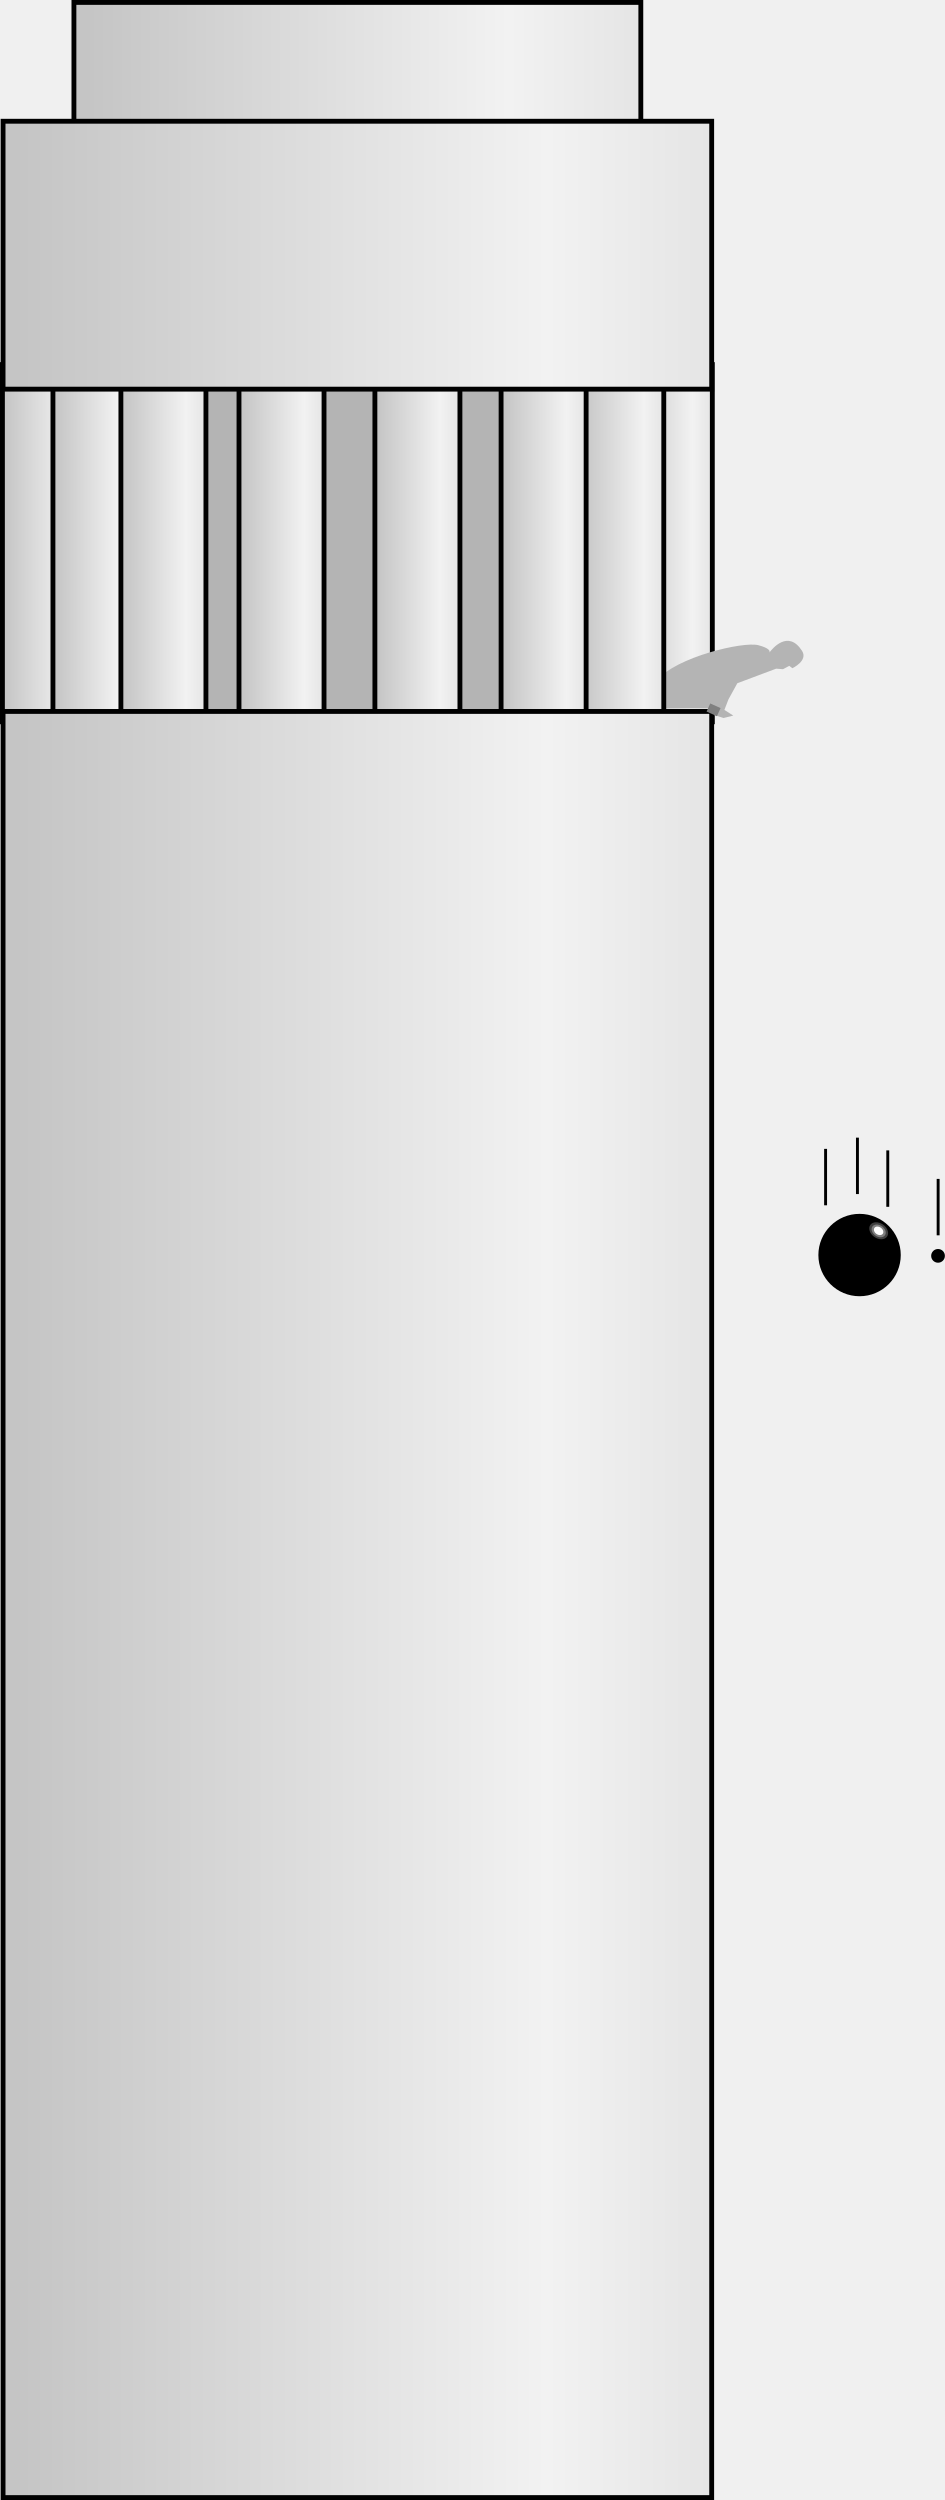
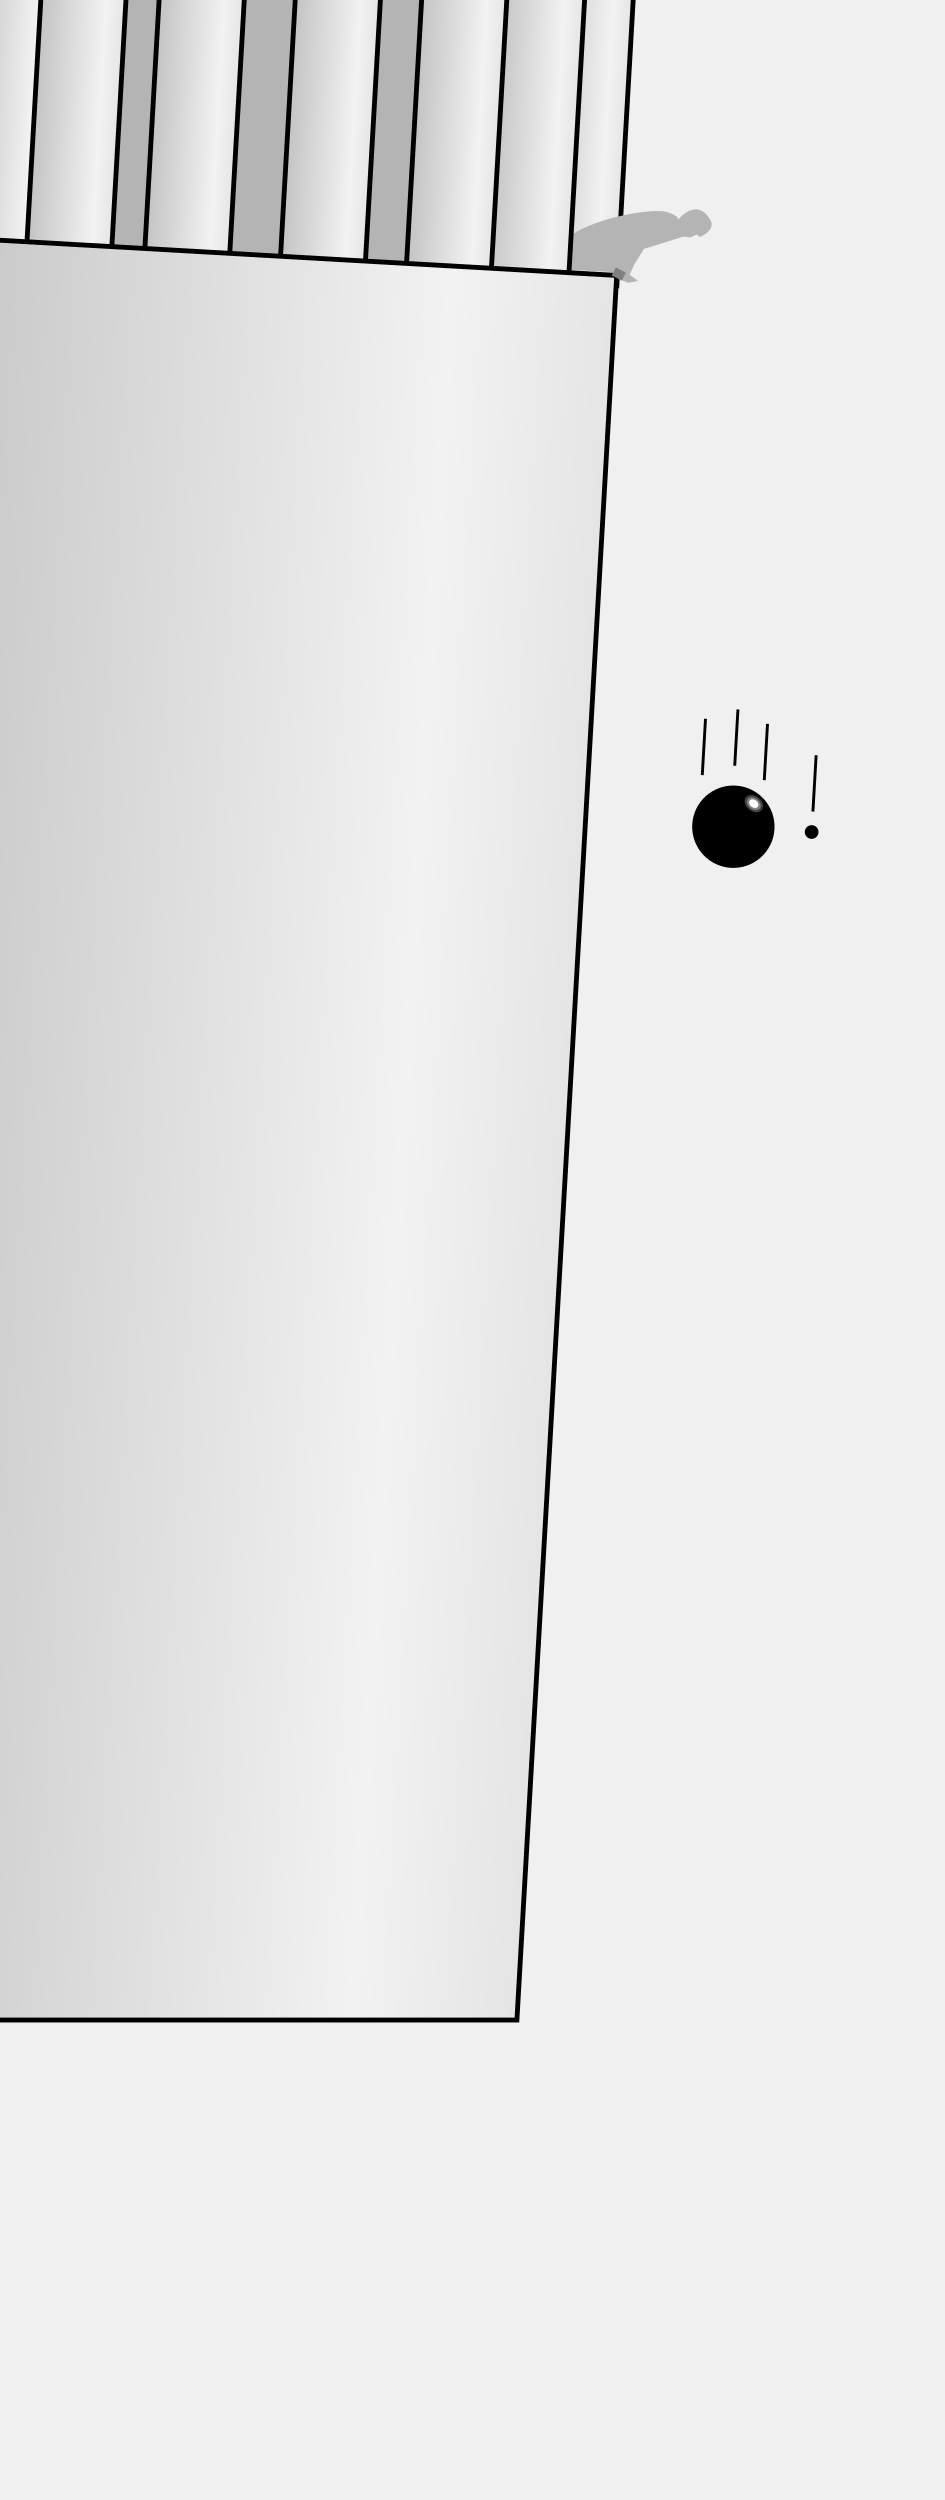
- <svg width="97.339" height="257.54" viewBox="0 0 97.339 257.54" style="overflow:visible;enable-background:new 0 0 97.339 257.54" xml:space="preserve">
-   <g id="Layer_1">
-     <rect x="0.641" y="37.557" style="fill:#B4B4B4;" width="72.442" height="36.4" />
-     <linearGradient id="XMLID_12_" gradientUnits="userSpaceOnUse" x1="74.549" y1="165.227" x2="2.549" y2="165.227" gradientTransform="matrix(0.12 0 0 0.2 64.557 22.9109)">
-       <stop offset="0" style="stop-color:#E4E4E4" />
-       <stop offset="0.25" style="stop-color:#F2F2F2" />
-       <stop offset="1" style="stop-color:#C5C5C5" />
-       <midPointStop offset="0" style="stop-color:#E4E4E4" />
-       <midPointStop offset="0.5" style="stop-color:#E4E4E4" />
-       <midPointStop offset="0.25" style="stop-color:#F2F2F2" />
-       <midPointStop offset="0.5" style="stop-color:#F2F2F2" />
-       <midPointStop offset="1" style="stop-color:#C5C5C5" />
+ <svg xmlns="http://www.w3.org/2000/svg" xmlns:xlink="http://www.w3.org/1999/xlink" width="97.339" height="257.54" viewBox="0 0 97.339 257.54" style="overflow:visible;enable-background:new 0 0 97.339 257.54" xml:space="preserve" id="svg2" version="1.1">
+   <defs id="defs242">
+     <linearGradient gradientTransform="matrix(0.12,0,0,0.2,64.557,22.9109)" y2="165.227" x2="2.549" y1="165.227" x1="74.549" gradientUnits="userSpaceOnUse" id="XMLID_12_">
+       <stop id="stop8" style="stop-color:#E4E4E4" offset="0" />
+       <stop id="stop10" style="stop-color:#F2F2F2" offset="0.25" />
+       <stop id="stop12" style="stop-color:#C5C5C5" offset="1" />
+       <midPointStop id="midPointStop14" style="stop-color:#E4E4E4" offset="0" />
+       <midPointStop id="midPointStop16" style="stop-color:#E4E4E4" offset="0.5" />
+       <midPointStop id="midPointStop18" style="stop-color:#F2F2F2" offset="0.25" />
+       <midPointStop id="midPointStop20" style="stop-color:#F2F2F2" offset="0.5" />
+       <midPointStop id="midPointStop22" style="stop-color:#C5C5C5" offset="1" />
    </linearGradient>
-     <rect x="64.62" y="37.557" style="fill:url(#XMLID_12_);stroke:#000000;stroke-width:0.5;" width="8.76" height="36.799" />
-     <path style="fill:#B4B4B4;" d="M82.624,67.051c-1.421-2.223-3.065-0.238-3.361,0.171c0.063-0.139,0.032-0.447-1.139-0.755    c-1.583-0.417-8.5,1.25-10.417,3.583l0.172,0.083h-0.088v2.833h5.311l0.106,0.583l1.333,0.417l1-0.25l-0.917-0.583l0.417-1.083    l0.917-1.667l4-1.5l0.703,0.056l0.651-0.348l0.311,0.248C81.622,68.841,83.272,68.066,82.624,67.051z" />
-     <linearGradient id="XMLID_13_" gradientUnits="userSpaceOnUse" x1="74.549" y1="165.138" x2="2.549" y2="165.138" gradientTransform="matrix(0.8 0 0 0.12 7.1627 -8.5269)">
-       <stop offset="0" style="stop-color:#E4E4E4" />
-       <stop offset="0.25" style="stop-color:#F2F2F2" />
-       <stop offset="1" style="stop-color:#C5C5C5" />
-       <midPointStop offset="0" style="stop-color:#E4E4E4" />
-       <midPointStop offset="0.5" style="stop-color:#E4E4E4" />
-       <midPointStop offset="0.25" style="stop-color:#F2F2F2" />
-       <midPointStop offset="0.5" style="stop-color:#F2F2F2" />
-       <midPointStop offset="1" style="stop-color:#C5C5C5" />
+     <linearGradient gradientTransform="matrix(0.8,0,0,0.12,7.1627,-8.5269)" y2="165.138" x2="2.549" y1="165.138" x1="74.549" gradientUnits="userSpaceOnUse" id="XMLID_13_">
+       <stop id="stop29" style="stop-color:#E4E4E4" offset="0" />
+       <stop id="stop31" style="stop-color:#F2F2F2" offset="0.25" />
+       <stop id="stop33" style="stop-color:#C5C5C5" offset="1" />
+       <midPointStop id="midPointStop35" style="stop-color:#E4E4E4" offset="0" />
+       <midPointStop id="midPointStop37" style="stop-color:#E4E4E4" offset="0.5" />
+       <midPointStop id="midPointStop39" style="stop-color:#F2F2F2" offset="0.25" />
+       <midPointStop id="midPointStop41" style="stop-color:#F2F2F2" offset="0.5" />
+       <midPointStop id="midPointStop43" style="stop-color:#C5C5C5" offset="1" />
    </linearGradient>
-     <rect x="7.615" y="0.25" style="fill:url(#XMLID_13_);stroke:#000000;stroke-width:0.5;" width="58.4" height="22.079" />
-     <linearGradient id="XMLID_14_" gradientUnits="userSpaceOnUse" x1="74.549" y1="165.227" x2="2.549" y2="165.227" gradientTransform="matrix(0.12 0 0 0.2 59.557 22.9109)">
-       <stop offset="0" style="stop-color:#E4E4E4" />
-       <stop offset="0.25" style="stop-color:#F2F2F2" />
-       <stop offset="1" style="stop-color:#C5C5C5" />
-       <midPointStop offset="0" style="stop-color:#E4E4E4" />
-       <midPointStop offset="0.5" style="stop-color:#E4E4E4" />
-       <midPointStop offset="0.25" style="stop-color:#F2F2F2" />
-       <midPointStop offset="0.5" style="stop-color:#F2F2F2" />
-       <midPointStop offset="1" style="stop-color:#C5C5C5" />
+     <linearGradient gradientTransform="matrix(0.12,0,0,0.2,59.557,22.9109)" y2="165.227" x2="2.549" y1="165.227" x1="74.549" gradientUnits="userSpaceOnUse" id="XMLID_14_">
+       <stop id="stop48" style="stop-color:#E4E4E4" offset="0" />
+       <stop id="stop50" style="stop-color:#F2F2F2" offset="0.25" />
+       <stop id="stop52" style="stop-color:#C5C5C5" offset="1" />
+       <midPointStop id="midPointStop54" style="stop-color:#E4E4E4" offset="0" />
+       <midPointStop id="midPointStop56" style="stop-color:#E4E4E4" offset="0.5" />
+       <midPointStop id="midPointStop58" style="stop-color:#F2F2F2" offset="0.25" />
+       <midPointStop id="midPointStop60" style="stop-color:#F2F2F2" offset="0.5" />
+       <midPointStop id="midPointStop62" style="stop-color:#C5C5C5" offset="1" />
    </linearGradient>
-     <rect x="59.62" y="37.557" style="fill:url(#XMLID_14_);stroke:#000000;stroke-width:0.5;" width="8.76" height="36.799" />
-     <linearGradient id="XMLID_15_" gradientUnits="userSpaceOnUse" x1="74.549" y1="165.227" x2="2.549" y2="165.227" gradientTransform="matrix(0.12 0 0 0.2 51.557 22.9109)">
-       <stop offset="0" style="stop-color:#E4E4E4" />
-       <stop offset="0.25" style="stop-color:#F2F2F2" />
-       <stop offset="1" style="stop-color:#C5C5C5" />
-       <midPointStop offset="0" style="stop-color:#E4E4E4" />
-       <midPointStop offset="0.5" style="stop-color:#E4E4E4" />
-       <midPointStop offset="0.25" style="stop-color:#F2F2F2" />
-       <midPointStop offset="0.5" style="stop-color:#F2F2F2" />
-       <midPointStop offset="1" style="stop-color:#C5C5C5" />
+     <linearGradient gradientTransform="matrix(0.12,0,0,0.2,51.557,22.9109)" y2="165.227" x2="2.549" y1="165.227" x1="74.549" gradientUnits="userSpaceOnUse" id="XMLID_15_">
+       <stop id="stop67" style="stop-color:#E4E4E4" offset="0" />
+       <stop id="stop69" style="stop-color:#F2F2F2" offset="0.25" />
+       <stop id="stop71" style="stop-color:#C5C5C5" offset="1" />
+       <midPointStop id="midPointStop73" style="stop-color:#E4E4E4" offset="0" />
+       <midPointStop id="midPointStop75" style="stop-color:#E4E4E4" offset="0.5" />
+       <midPointStop id="midPointStop77" style="stop-color:#F2F2F2" offset="0.25" />
+       <midPointStop id="midPointStop79" style="stop-color:#F2F2F2" offset="0.5" />
+       <midPointStop id="midPointStop81" style="stop-color:#C5C5C5" offset="1" />
    </linearGradient>
-     <rect x="51.62" y="37.557" style="fill:url(#XMLID_15_);stroke:#000000;stroke-width:0.5;" width="8.76" height="36.799" />
-     <linearGradient id="XMLID_16_" gradientUnits="userSpaceOnUse" x1="74.549" y1="165.227" x2="2.549" y2="165.227" gradientTransform="matrix(0.12 0 0 0.2 0.1869 22.9109)">
-       <stop offset="0" style="stop-color:#E4E4E4" />
-       <stop offset="0.25" style="stop-color:#F2F2F2" />
-       <stop offset="1" style="stop-color:#C5C5C5" />
-       <midPointStop offset="0" style="stop-color:#E4E4E4" />
-       <midPointStop offset="0.5" style="stop-color:#E4E4E4" />
-       <midPointStop offset="0.25" style="stop-color:#F2F2F2" />
-       <midPointStop offset="0.5" style="stop-color:#F2F2F2" />
-       <midPointStop offset="1" style="stop-color:#C5C5C5" />
+     <linearGradient gradientTransform="matrix(0.12,0,0,0.2,0.1869,22.9109)" y2="165.227" x2="2.549" y1="165.227" x1="74.549" gradientUnits="userSpaceOnUse" id="XMLID_16_">
+       <stop id="stop86" style="stop-color:#E4E4E4" offset="0" />
+       <stop id="stop88" style="stop-color:#F2F2F2" offset="0.25" />
+       <stop id="stop90" style="stop-color:#C5C5C5" offset="1" />
+       <midPointStop id="midPointStop92" style="stop-color:#E4E4E4" offset="0" />
+       <midPointStop id="midPointStop94" style="stop-color:#E4E4E4" offset="0.5" />
+       <midPointStop id="midPointStop96" style="stop-color:#F2F2F2" offset="0.25" />
+       <midPointStop id="midPointStop98" style="stop-color:#F2F2F2" offset="0.5" />
+       <midPointStop id="midPointStop100" style="stop-color:#C5C5C5" offset="1" />
    </linearGradient>
-     <rect x="0.25" y="37.557" style="fill:url(#XMLID_16_);stroke:#000000;stroke-width:0.5;" width="8.76" height="36.799" />
-     <linearGradient id="XMLID_17_" gradientUnits="userSpaceOnUse" x1="74.549" y1="165.227" x2="2.549" y2="165.227" gradientTransform="matrix(0.12 0 0 0.2 5.39 22.9109)">
-       <stop offset="0" style="stop-color:#E4E4E4" />
-       <stop offset="0.25" style="stop-color:#F2F2F2" />
-       <stop offset="1" style="stop-color:#C5C5C5" />
-       <midPointStop offset="0" style="stop-color:#E4E4E4" />
-       <midPointStop offset="0.5" style="stop-color:#E4E4E4" />
-       <midPointStop offset="0.25" style="stop-color:#F2F2F2" />
-       <midPointStop offset="0.5" style="stop-color:#F2F2F2" />
-       <midPointStop offset="1" style="stop-color:#C5C5C5" />
+     <linearGradient gradientTransform="matrix(0.12,0,0,0.2,5.39,22.9109)" y2="165.227" x2="2.549" y1="165.227" x1="74.549" gradientUnits="userSpaceOnUse" id="XMLID_17_">
+       <stop id="stop105" style="stop-color:#E4E4E4" offset="0" />
+       <stop id="stop107" style="stop-color:#F2F2F2" offset="0.25" />
+       <stop id="stop109" style="stop-color:#C5C5C5" offset="1" />
+       <midPointStop id="midPointStop111" style="stop-color:#E4E4E4" offset="0" />
+       <midPointStop id="midPointStop113" style="stop-color:#E4E4E4" offset="0.5" />
+       <midPointStop id="midPointStop115" style="stop-color:#F2F2F2" offset="0.25" />
+       <midPointStop id="midPointStop117" style="stop-color:#F2F2F2" offset="0.5" />
+       <midPointStop id="midPointStop119" style="stop-color:#C5C5C5" offset="1" />
    </linearGradient>
-     <rect x="5.454" y="37.557" style="fill:url(#XMLID_17_);stroke:#000000;stroke-width:0.5;" width="8.76" height="36.799" />
-     <linearGradient id="XMLID_18_" gradientUnits="userSpaceOnUse" x1="74.549" y1="165.227" x2="2.549" y2="165.227" gradientTransform="matrix(0.12 0 0 0.2 12.39 22.9109)">
-       <stop offset="0" style="stop-color:#E4E4E4" />
-       <stop offset="0.25" style="stop-color:#F2F2F2" />
-       <stop offset="1" style="stop-color:#C5C5C5" />
-       <midPointStop offset="0" style="stop-color:#E4E4E4" />
-       <midPointStop offset="0.5" style="stop-color:#E4E4E4" />
-       <midPointStop offset="0.25" style="stop-color:#F2F2F2" />
-       <midPointStop offset="0.5" style="stop-color:#F2F2F2" />
-       <midPointStop offset="1" style="stop-color:#C5C5C5" />
+     <linearGradient gradientTransform="matrix(0.12,0,0,0.2,12.39,22.9109)" y2="165.227" x2="2.549" y1="165.227" x1="74.549" gradientUnits="userSpaceOnUse" id="XMLID_18_">
+       <stop id="stop124" style="stop-color:#E4E4E4" offset="0" />
+       <stop id="stop126" style="stop-color:#F2F2F2" offset="0.25" />
+       <stop id="stop128" style="stop-color:#C5C5C5" offset="1" />
+       <midPointStop id="midPointStop130" style="stop-color:#E4E4E4" offset="0" />
+       <midPointStop id="midPointStop132" style="stop-color:#E4E4E4" offset="0.5" />
+       <midPointStop id="midPointStop134" style="stop-color:#F2F2F2" offset="0.25" />
+       <midPointStop id="midPointStop136" style="stop-color:#F2F2F2" offset="0.5" />
+       <midPointStop id="midPointStop138" style="stop-color:#C5C5C5" offset="1" />
    </linearGradient>
-     <rect x="12.454" y="37.557" style="fill:url(#XMLID_18_);stroke:#000000;stroke-width:0.5;" width="8.76" height="36.799" />
-     <linearGradient id="XMLID_19_" gradientUnits="userSpaceOnUse" x1="74.549" y1="165.227" x2="2.549" y2="165.227" gradientTransform="matrix(0.12 0 0 0.2 24.557 22.9109)">
-       <stop offset="0" style="stop-color:#E4E4E4" />
-       <stop offset="0.25" style="stop-color:#F2F2F2" />
-       <stop offset="1" style="stop-color:#C5C5C5" />
-       <midPointStop offset="0" style="stop-color:#E4E4E4" />
-       <midPointStop offset="0.5" style="stop-color:#E4E4E4" />
-       <midPointStop offset="0.25" style="stop-color:#F2F2F2" />
-       <midPointStop offset="0.5" style="stop-color:#F2F2F2" />
-       <midPointStop offset="1" style="stop-color:#C5C5C5" />
+     <linearGradient gradientTransform="matrix(0.12,0,0,0.2,24.557,22.9109)" y2="165.227" x2="2.549" y1="165.227" x1="74.549" gradientUnits="userSpaceOnUse" id="XMLID_19_">
+       <stop id="stop143" style="stop-color:#E4E4E4" offset="0" />
+       <stop id="stop145" style="stop-color:#F2F2F2" offset="0.25" />
+       <stop id="stop147" style="stop-color:#C5C5C5" offset="1" />
+       <midPointStop id="midPointStop149" style="stop-color:#E4E4E4" offset="0" />
+       <midPointStop id="midPointStop151" style="stop-color:#E4E4E4" offset="0.5" />
+       <midPointStop id="midPointStop153" style="stop-color:#F2F2F2" offset="0.25" />
+       <midPointStop id="midPointStop155" style="stop-color:#F2F2F2" offset="0.5" />
+       <midPointStop id="midPointStop157" style="stop-color:#C5C5C5" offset="1" />
    </linearGradient>
-     <rect x="24.62" y="37.557" style="fill:url(#XMLID_19_);stroke:#000000;stroke-width:0.5;" width="8.76" height="36.799" />
-     <linearGradient id="XMLID_20_" gradientUnits="userSpaceOnUse" x1="74.549" y1="165.227" x2="2.549" y2="165.227" gradientTransform="matrix(0.12 0 0 0.2 38.557 22.9109)">
-       <stop offset="0" style="stop-color:#E4E4E4" />
-       <stop offset="0.25" style="stop-color:#F2F2F2" />
-       <stop offset="1" style="stop-color:#C5C5C5" />
-       <midPointStop offset="0" style="stop-color:#E4E4E4" />
-       <midPointStop offset="0.5" style="stop-color:#E4E4E4" />
-       <midPointStop offset="0.25" style="stop-color:#F2F2F2" />
-       <midPointStop offset="0.5" style="stop-color:#F2F2F2" />
-       <midPointStop offset="1" style="stop-color:#C5C5C5" />
+     <linearGradient gradientTransform="matrix(0.12,0,0,0.2,38.557,22.9109)" y2="165.227" x2="2.549" y1="165.227" x1="74.549" gradientUnits="userSpaceOnUse" id="XMLID_20_">
+       <stop id="stop162" style="stop-color:#E4E4E4" offset="0" />
+       <stop id="stop164" style="stop-color:#F2F2F2" offset="0.25" />
+       <stop id="stop166" style="stop-color:#C5C5C5" offset="1" />
+       <midPointStop id="midPointStop168" style="stop-color:#E4E4E4" offset="0" />
+       <midPointStop id="midPointStop170" style="stop-color:#E4E4E4" offset="0.5" />
+       <midPointStop id="midPointStop172" style="stop-color:#F2F2F2" offset="0.25" />
+       <midPointStop id="midPointStop174" style="stop-color:#F2F2F2" offset="0.5" />
+       <midPointStop id="midPointStop176" style="stop-color:#C5C5C5" offset="1" />
    </linearGradient>
-     <rect x="38.62" y="37.557" style="fill:url(#XMLID_20_);stroke:#000000;stroke-width:0.5;" width="8.76" height="36.799" />
-     <linearGradient id="XMLID_21_" gradientUnits="userSpaceOnUse" x1="74.549" y1="165.12" x2="2.549" y2="165.12" gradientTransform="matrix(1 0 0 0.15 -0.2339 1.5217)">
-       <stop offset="0" style="stop-color:#E4E4E4" />
-       <stop offset="0.25" style="stop-color:#F2F2F2" />
-       <stop offset="1" style="stop-color:#C5C5C5" />
-       <midPointStop offset="0" style="stop-color:#E4E4E4" />
-       <midPointStop offset="0.5" style="stop-color:#E4E4E4" />
-       <midPointStop offset="0.25" style="stop-color:#F2F2F2" />
-       <midPointStop offset="0.5" style="stop-color:#F2F2F2" />
-       <midPointStop offset="1" style="stop-color:#C5C5C5" />
+     <linearGradient gradientTransform="matrix(1,0,0,0.15,-0.2339,1.5217)" y2="165.12" x2="2.549" y1="165.12" x1="74.549" gradientUnits="userSpaceOnUse" id="XMLID_21_">
+       <stop id="stop181" style="stop-color:#E4E4E4" offset="0" />
+       <stop id="stop183" style="stop-color:#F2F2F2" offset="0.25" />
+       <stop id="stop185" style="stop-color:#C5C5C5" offset="1" />
+       <midPointStop id="midPointStop187" style="stop-color:#E4E4E4" offset="0" />
+       <midPointStop id="midPointStop189" style="stop-color:#E4E4E4" offset="0.5" />
+       <midPointStop id="midPointStop191" style="stop-color:#F2F2F2" offset="0.25" />
+       <midPointStop id="midPointStop193" style="stop-color:#F2F2F2" offset="0.5" />
+       <midPointStop id="midPointStop195" style="stop-color:#C5C5C5" offset="1" />
    </linearGradient>
-     <rect x="0.315" y="12.49" style="fill:url(#XMLID_21_);stroke:#000000;stroke-width:0.5;" width="73" height="27.599" />
-     <linearGradient id="XMLID_22_" gradientUnits="userSpaceOnUse" x1="74.549" y1="165.29" x2="2.549" y2="165.29" gradientTransform="matrix(1 0 0 1 -0.2339 0)">
-       <stop offset="0" style="stop-color:#E4E4E4" />
-       <stop offset="0.25" style="stop-color:#F2F2F2" />
-       <stop offset="1" style="stop-color:#C5C5C5" />
-       <midPointStop offset="0" style="stop-color:#E4E4E4" />
-       <midPointStop offset="0.5" style="stop-color:#E4E4E4" />
-       <midPointStop offset="0.25" style="stop-color:#F2F2F2" />
-       <midPointStop offset="0.5" style="stop-color:#F2F2F2" />
-       <midPointStop offset="1" style="stop-color:#C5C5C5" />
+     <linearGradient gradientTransform="translate(-0.2339,0)" y2="165.29" x2="2.549" y1="165.29" x1="74.549" gradientUnits="userSpaceOnUse" id="XMLID_22_">
+       <stop id="stop200" style="stop-color:#E4E4E4" offset="0" />
+       <stop id="stop202" style="stop-color:#F2F2F2" offset="0.25" />
+       <stop id="stop204" style="stop-color:#C5C5C5" offset="1" />
+       <midPointStop id="midPointStop206" style="stop-color:#E4E4E4" offset="0" />
+       <midPointStop id="midPointStop208" style="stop-color:#E4E4E4" offset="0.5" />
+       <midPointStop id="midPointStop210" style="stop-color:#F2F2F2" offset="0.25" />
+       <midPointStop id="midPointStop212" style="stop-color:#F2F2F2" offset="0.5" />
+       <midPointStop id="midPointStop214" style="stop-color:#C5C5C5" offset="1" />
    </linearGradient>
-     <rect x="0.315" y="73.29" style="fill:url(#XMLID_22_);stroke:#000000;stroke-width:0.5;" width="73" height="184" />
-     <rect x="73.049" y="72.539" transform="matrix(-0.4117 0.9113 -0.9113 -0.4117 170.4089 36.2408)" style="fill:#808080;" width="0.917" height="1.167" />
-     <circle cx="88.549" cy="129.29" r="4.243" />
-     <circle cx="96.632" cy="129.373" r="0.707" />
-     <line style="fill:none;stroke:#000000;stroke-width:0.3;" x1="85.049" y1="124.165" x2="85.049" y2="118.352" />
-     <line style="fill:none;stroke:#000000;stroke-width:0.3;" x1="88.33" y1="123.008" x2="88.33" y2="117.196" />
-     <line style="fill:none;stroke:#000000;stroke-width:0.3;" x1="91.455" y1="124.321" x2="91.455" y2="118.508" />
-     <line style="fill:none;stroke:#000000;stroke-width:0.3;" x1="96.643" y1="127.258" x2="96.643" y2="121.446" />
-     <g>
-       <ellipse transform="matrix(-0.5708 0.8211 -0.8211 -0.5708 246.2968 124.84)" style="fill:#404040;" cx="90.518" cy="126.796" rx="0.777" ry="1.052" />
-       <ellipse transform="matrix(-0.5705 0.8213 -0.8213 -0.5705 246.2963 124.7975)" style="fill:#808080;" cx="90.518" cy="126.796" rx="0.583" ry="0.789" />
-       <ellipse transform="matrix(-0.5707 0.8212 -0.8212 -0.5707 246.2966 124.8243)" style="fill:#FFFFFF;" cx="90.518" cy="126.796" rx="0.389" ry="0.526" />
-     </g>
-   </g>
+     <linearGradient xlink:href="#XMLID_22_" id="linearGradient3332" gradientUnits="userSpaceOnUse" gradientTransform="translate(7.045102,-2.99163)" x1="74.549" y1="165.29" x2="2.549" y2="165.29" />
+     <linearGradient xlink:href="#XMLID_21_" id="linearGradient3335" gradientUnits="userSpaceOnUse" gradientTransform="matrix(1,0,0,0.15,7.045102,-1.46993)" x1="74.549" y1="165.12" x2="2.549" y2="165.12" />
+     <linearGradient xlink:href="#XMLID_20_" id="linearGradient3338" gradientUnits="userSpaceOnUse" gradientTransform="matrix(0.12,0,0,0.2,45.836,19.91927)" x1="74.549" y1="165.227" x2="2.549" y2="165.227" />
+     <linearGradient xlink:href="#XMLID_19_" id="linearGradient3341" gradientUnits="userSpaceOnUse" gradientTransform="matrix(0.12,0,0,0.2,31.836,19.91927)" x1="74.549" y1="165.227" x2="2.549" y2="165.227" />
+     <linearGradient xlink:href="#XMLID_18_" id="linearGradient3344" gradientUnits="userSpaceOnUse" gradientTransform="matrix(0.12,0,0,0.2,19.669,19.91927)" x1="74.549" y1="165.227" x2="2.549" y2="165.227" />
+     <linearGradient xlink:href="#XMLID_17_" id="linearGradient3347" gradientUnits="userSpaceOnUse" gradientTransform="matrix(0.12,0,0,0.2,12.669,19.91927)" x1="74.549" y1="165.227" x2="2.549" y2="165.227" />
+     <linearGradient xlink:href="#XMLID_16_" id="linearGradient3350" gradientUnits="userSpaceOnUse" gradientTransform="matrix(0.12,0,0,0.2,7.465902,19.91927)" x1="74.549" y1="165.227" x2="2.549" y2="165.227" />
+     <linearGradient xlink:href="#XMLID_15_" id="linearGradient3353" gradientUnits="userSpaceOnUse" gradientTransform="matrix(0.12,0,0,0.2,58.836,19.91927)" x1="74.549" y1="165.227" x2="2.549" y2="165.227" />
+     <linearGradient xlink:href="#XMLID_14_" id="linearGradient3356" gradientUnits="userSpaceOnUse" gradientTransform="matrix(0.12,0,0,0.2,66.836,19.91927)" x1="74.549" y1="165.227" x2="2.549" y2="165.227" />
+     <linearGradient xlink:href="#XMLID_13_" id="linearGradient3359" gradientUnits="userSpaceOnUse" gradientTransform="matrix(0.8,0,0,0.12,14.4417,-11.51853)" x1="74.549" y1="165.138" x2="2.549" y2="165.138" />
+     <linearGradient xlink:href="#XMLID_12_" id="linearGradient3363" gradientUnits="userSpaceOnUse" gradientTransform="matrix(0.12,0,0,0.2,71.836,19.91927)" x1="74.549" y1="165.227" x2="2.549" y2="165.227" />
+     <linearGradient xlink:href="#XMLID_12_" id="linearGradient4162" gradientUnits="userSpaceOnUse" gradientTransform="matrix(0.12,0,0,0.2,71.836,19.91927)" x1="74.549" y1="165.227" x2="2.549" y2="165.227" />
+     <linearGradient xlink:href="#XMLID_13_" id="linearGradient4164" gradientUnits="userSpaceOnUse" gradientTransform="matrix(0.8,0,0,0.12,14.4417,-11.51853)" x1="74.549" y1="165.138" x2="2.549" y2="165.138" />
+     <linearGradient xlink:href="#XMLID_14_" id="linearGradient4166" gradientUnits="userSpaceOnUse" gradientTransform="matrix(0.12,0,0,0.2,66.836,19.91927)" x1="74.549" y1="165.227" x2="2.549" y2="165.227" />
+     <linearGradient xlink:href="#XMLID_15_" id="linearGradient4168" gradientUnits="userSpaceOnUse" gradientTransform="matrix(0.12,0,0,0.2,58.836,19.91927)" x1="74.549" y1="165.227" x2="2.549" y2="165.227" />
+     <linearGradient xlink:href="#XMLID_16_" id="linearGradient4170" gradientUnits="userSpaceOnUse" gradientTransform="matrix(0.12,0,0,0.2,7.465902,19.91927)" x1="74.549" y1="165.227" x2="2.549" y2="165.227" />
+     <linearGradient xlink:href="#XMLID_17_" id="linearGradient4172" gradientUnits="userSpaceOnUse" gradientTransform="matrix(0.12,0,0,0.2,12.669,19.91927)" x1="74.549" y1="165.227" x2="2.549" y2="165.227" />
+     <linearGradient xlink:href="#XMLID_18_" id="linearGradient4174" gradientUnits="userSpaceOnUse" gradientTransform="matrix(0.12,0,0,0.2,19.669,19.91927)" x1="74.549" y1="165.227" x2="2.549" y2="165.227" />
+     <linearGradient xlink:href="#XMLID_19_" id="linearGradient4176" gradientUnits="userSpaceOnUse" gradientTransform="matrix(0.12,0,0,0.2,31.836,19.91927)" x1="74.549" y1="165.227" x2="2.549" y2="165.227" />
+     <linearGradient xlink:href="#XMLID_20_" id="linearGradient4178" gradientUnits="userSpaceOnUse" gradientTransform="matrix(0.12,0,0,0.2,45.836,19.91927)" x1="74.549" y1="165.227" x2="2.549" y2="165.227" />
+     <linearGradient xlink:href="#XMLID_21_" id="linearGradient4180" gradientUnits="userSpaceOnUse" gradientTransform="matrix(1,0,0,0.15,7.045102,-1.46993)" x1="74.549" y1="165.12" x2="2.549" y2="165.12" />
+     <linearGradient xlink:href="#XMLID_22_" id="linearGradient4182" gradientUnits="userSpaceOnUse" gradientTransform="translate(7.045102,-2.99163)" x1="74.549" y1="165.29" x2="2.549" y2="165.29" />
+     <linearGradient xlink:href="#XMLID_22_" id="linearGradient4198" gradientUnits="userSpaceOnUse" gradientTransform="matrix(0.9983659,0.05714477,-0.05714477,0.9983659,-5.702367,-48.98643)" x1="74.549" y1="165.29" x2="2.549" y2="165.29" />
+     <linearGradient xlink:href="#XMLID_21_" id="linearGradient4201" gradientUnits="userSpaceOnUse" gradientTransform="matrix(1,0,0,0.15,-8.492368,-47.05883)" x1="74.549" y1="165.12" x2="2.549" y2="165.12" />
+     <linearGradient xlink:href="#XMLID_20_" id="linearGradient4204" gradientUnits="userSpaceOnUse" gradientTransform="matrix(0.12,0,0,0.2,30.29853,-25.66963)" x1="74.549" y1="165.227" x2="2.549" y2="165.227" />
+     <linearGradient xlink:href="#XMLID_19_" id="linearGradient4207" gradientUnits="userSpaceOnUse" gradientTransform="matrix(0.12,0,0,0.2,16.29853,-25.66963)" x1="74.549" y1="165.227" x2="2.549" y2="165.227" />
+     <linearGradient xlink:href="#XMLID_18_" id="linearGradient4210" gradientUnits="userSpaceOnUse" gradientTransform="matrix(0.12,0,0,0.2,4.131532,-25.66963)" x1="74.549" y1="165.227" x2="2.549" y2="165.227" />
+     <linearGradient xlink:href="#XMLID_17_" id="linearGradient4213" gradientUnits="userSpaceOnUse" gradientTransform="matrix(0.12,0,0,0.2,-2.868468,-25.66963)" x1="74.549" y1="165.227" x2="2.549" y2="165.227" />
+     <linearGradient xlink:href="#XMLID_16_" id="linearGradient4216" gradientUnits="userSpaceOnUse" gradientTransform="matrix(0.12,0,0,0.2,-8.071568,-25.66963)" x1="74.549" y1="165.227" x2="2.549" y2="165.227" />
+     <linearGradient xlink:href="#XMLID_15_" id="linearGradient4219" gradientUnits="userSpaceOnUse" gradientTransform="matrix(0.12,0,0,0.2,43.29853,-25.66963)" x1="74.549" y1="165.227" x2="2.549" y2="165.227" />
+     <linearGradient xlink:href="#XMLID_14_" id="linearGradient4222" gradientUnits="userSpaceOnUse" gradientTransform="matrix(0.12,0,0,0.2,51.29853,-25.66963)" x1="74.549" y1="165.227" x2="2.549" y2="165.227" />
+     <linearGradient xlink:href="#XMLID_13_" id="linearGradient4225" gradientUnits="userSpaceOnUse" gradientTransform="matrix(0.8,0,0,0.12,-1.095768,-57.10743)" x1="74.549" y1="165.138" x2="2.549" y2="165.138" />
+     <linearGradient xlink:href="#XMLID_12_" id="linearGradient4229" gradientUnits="userSpaceOnUse" gradientTransform="matrix(0.12,0,0,0.2,56.29853,-25.66963)" x1="74.549" y1="165.227" x2="2.549" y2="165.227" />
+   </defs>
+   <rect id="rect5" height="36.4" width="72.442" style="fill:#b4b4b4" y="-11.024" x="-7.617" transform="matrix(0.9983659,0.05714477,-0.05714477,0.9983659,0,0)" />
+   <rect id="rect24" height="36.799" width="8.76" style="fill:url(#linearGradient4229);stroke:#000000;stroke-width:0.5" y="-11.024" x="56.362" transform="matrix(0.9983659,0.05714477,-0.05714477,0.9983659,0,0)" />
+   <path id="path26" d="m 73.189,22.69 c -1.292,-2.301 -3.046,-0.413 -3.365,-0.021 0.071,-0.135 0.057,-0.444 -1.094,-0.819 -1.557,-0.507 -8.558,0.762 -10.605,2.982 l 0.167,0.093 -0.088,-0.005 -0.162,2.828 5.302,0.303 0.073,0.588 1.307,0.492 1.013,-0.192 -0.882,-0.634 0.478,-1.057 1.011,-1.612 4.079,-1.269 0.699,0.096 0.67,-0.31 0.296,0.265 c -0.001,0.002 1.69,-0.678 1.102,-1.728 z" style="fill:#b4b4b4" />
+   <rect id="rect45" height="22.079" width="58.4" style="fill:url(#linearGradient4225);stroke:#000000;stroke-width:0.5" y="-48.331" x="-0.643" transform="matrix(0.9983659,0.05714477,-0.05714477,0.9983659,0,0)" />
+   <rect id="rect64" height="36.799" width="8.76" style="fill:url(#linearGradient4222);stroke:#000000;stroke-width:0.5" y="-11.024" x="51.362" transform="matrix(0.9983659,0.05714477,-0.05714477,0.9983659,0,0)" />
+   <rect id="rect83" height="36.799" width="8.76" style="fill:url(#linearGradient4219);stroke:#000000;stroke-width:0.5" y="-11.024" x="43.362" transform="matrix(0.9983659,0.05714477,-0.05714477,0.9983659,0,0)" />
+   <rect id="rect102" height="36.799" width="8.76" style="fill:url(#linearGradient4216);stroke:#000000;stroke-width:0.5" y="-11.024" x="-8.008" transform="matrix(0.9983659,0.05714477,-0.05714477,0.9983659,0,0)" />
+   <rect id="rect121" height="36.799" width="8.76" style="fill:url(#linearGradient4213);stroke:#000000;stroke-width:0.5" y="-11.024" x="-2.804" transform="matrix(0.9983659,0.05714477,-0.05714477,0.9983659,0,0)" />
+   <rect id="rect140" height="36.799" width="8.76" style="fill:url(#linearGradient4210);stroke:#000000;stroke-width:0.5" y="-11.024" x="4.196" transform="matrix(0.9983659,0.05714477,-0.05714477,0.9983659,0,0)" />
+   <rect id="rect159" height="36.799" width="8.76" style="fill:url(#linearGradient4207);stroke:#000000;stroke-width:0.5" y="-11.024" x="16.362" transform="matrix(0.9983659,0.05714477,-0.05714477,0.9983659,0,0)" />
+   <rect id="rect178" height="36.799" width="8.76" style="fill:url(#linearGradient4204);stroke:#000000;stroke-width:0.5" y="-11.024" x="30.362" transform="matrix(0.9983659,0.05714477,-0.05714477,0.9983659,0,0)" />
+   <rect id="rect197" height="27.599" width="73" style="fill:url(#linearGradient4201);stroke:#000000;stroke-width:0.5" y="-36.091" x="-7.943" transform="matrix(0.9983659,0.05714477,-0.05714477,0.9983659,0,0)" />
+   <path style="fill:url(#linearGradient4198);stroke:#000000;stroke-width:0.5" d="M -9.344 24.219 L -19.844 207.906 L -16.594 208.094 L 53.25 208.094 L 63.531 28.375 L -9.344 24.219 z " transform="translate(0,-8.3903826e-6)" id="rect216" />
+   <rect id="rect218" height="1.167" width="0.917" style="fill:#808080" transform="matrix(-0.4631115,0.8863,-0.8863,-0.4631115,0,0)" y="-70.152" x="-4.956" />
+   <circle d="m 92.792,129.29 c 0,2.343 -1.9,4.243 -4.243,4.243 -2.343,0 -4.243,-1.9 -4.243,-4.243 0,-2.343 1.9,-4.243 4.243,-4.243 2.343,0 4.243,1.9 4.243,4.243 z" id="circle220" r="4.243" cy="129.29" cx="88.549" transform="matrix(0.9983659,0.05714477,-0.05714477,0.9983659,-5.46885,-48.97307)" />
+   <circle d="m 97.339,129.373 c 0,0.39 -0.317,0.707 -0.707,0.707 -0.39,0 -0.707,-0.317 -0.707,-0.707 0,-0.39 0.317,-0.707 0.707,-0.707 0.39,0 0.707,0.317 0.707,0.707 z" id="circle222" r="0.707" cy="129.373" cx="96.632" transform="matrix(0.9983659,0.05714477,-0.05714477,0.9983659,-5.46885,-48.97307)" />
+   <line id="line224" y2="74.046" x2="72.678" y1="79.849" x1="72.346" style="fill:none;stroke:#000000;stroke-width:0.3" />
+   <line id="line226" y2="73.079" x2="76.02" y1="78.882" x1="75.688" style="fill:none;stroke:#000000;stroke-width:0.3" />
+   <line id="line228" y2="74.567" x2="79.065" y1="80.371" x1="78.732" style="fill:none;stroke:#000000;stroke-width:0.3" />
+   <line id="line230" y2="77.797" x2="84.076" y1="83.6" x1="83.744" style="fill:none;stroke:#000000;stroke-width:0.3" />
+   <ellipse d="m 91.295,126.796 c 0,0.581 -0.348,1.052 -0.777,1.052 -0.429,0 -0.777,-0.471 -0.777,-1.052 0,-0.581 0.348,-1.052 0.777,-1.052 0.429,0 0.777,0.471 0.777,1.052 z" transform="matrix(-0.6167888,0.78714,-0.78714,-0.6167888,233.2915,89.7375)" style="fill:#404040" cx="90.518" cy="126.796" rx="0.777" ry="1.052" id="ellipse234" />
+   <ellipse d="m 91.101,126.796 c 0,0.436 -0.261,0.789 -0.583,0.789 -0.322,0 -0.583,-0.353 -0.583,-0.789 0,-0.436 0.261,-0.789 0.583,-0.789 0.322,0 0.583,0.353 0.583,0.789 z" transform="matrix(-0.6165008,0.7873568,-0.7873568,-0.6165008,233.2935,89.69504)" style="fill:#808080" cx="90.518" cy="126.796" rx="0.583" ry="0.789" id="ellipse236" />
+   <ellipse d="m 90.907,126.796 c 0,0.29 -0.174,0.526 -0.389,0.526 -0.215,0 -0.389,-0.235 -0.389,-0.526 0,-0.29 0.174,-0.526 0.389,-0.526 0.215,0 0.389,0.235 0.389,0.526 z" transform="matrix(-0.6166947,0.7872456,-0.7872456,-0.6166947,233.2922,89.72182)" style="fill:#ffffff" cx="90.518" cy="126.796" rx="0.389" ry="0.526" id="ellipse238" />
+   <rect style="fill:none;stroke:none" id="rect3366" width="184.252" height="10.913" x="-60.02" y="76.443" />
</svg>
